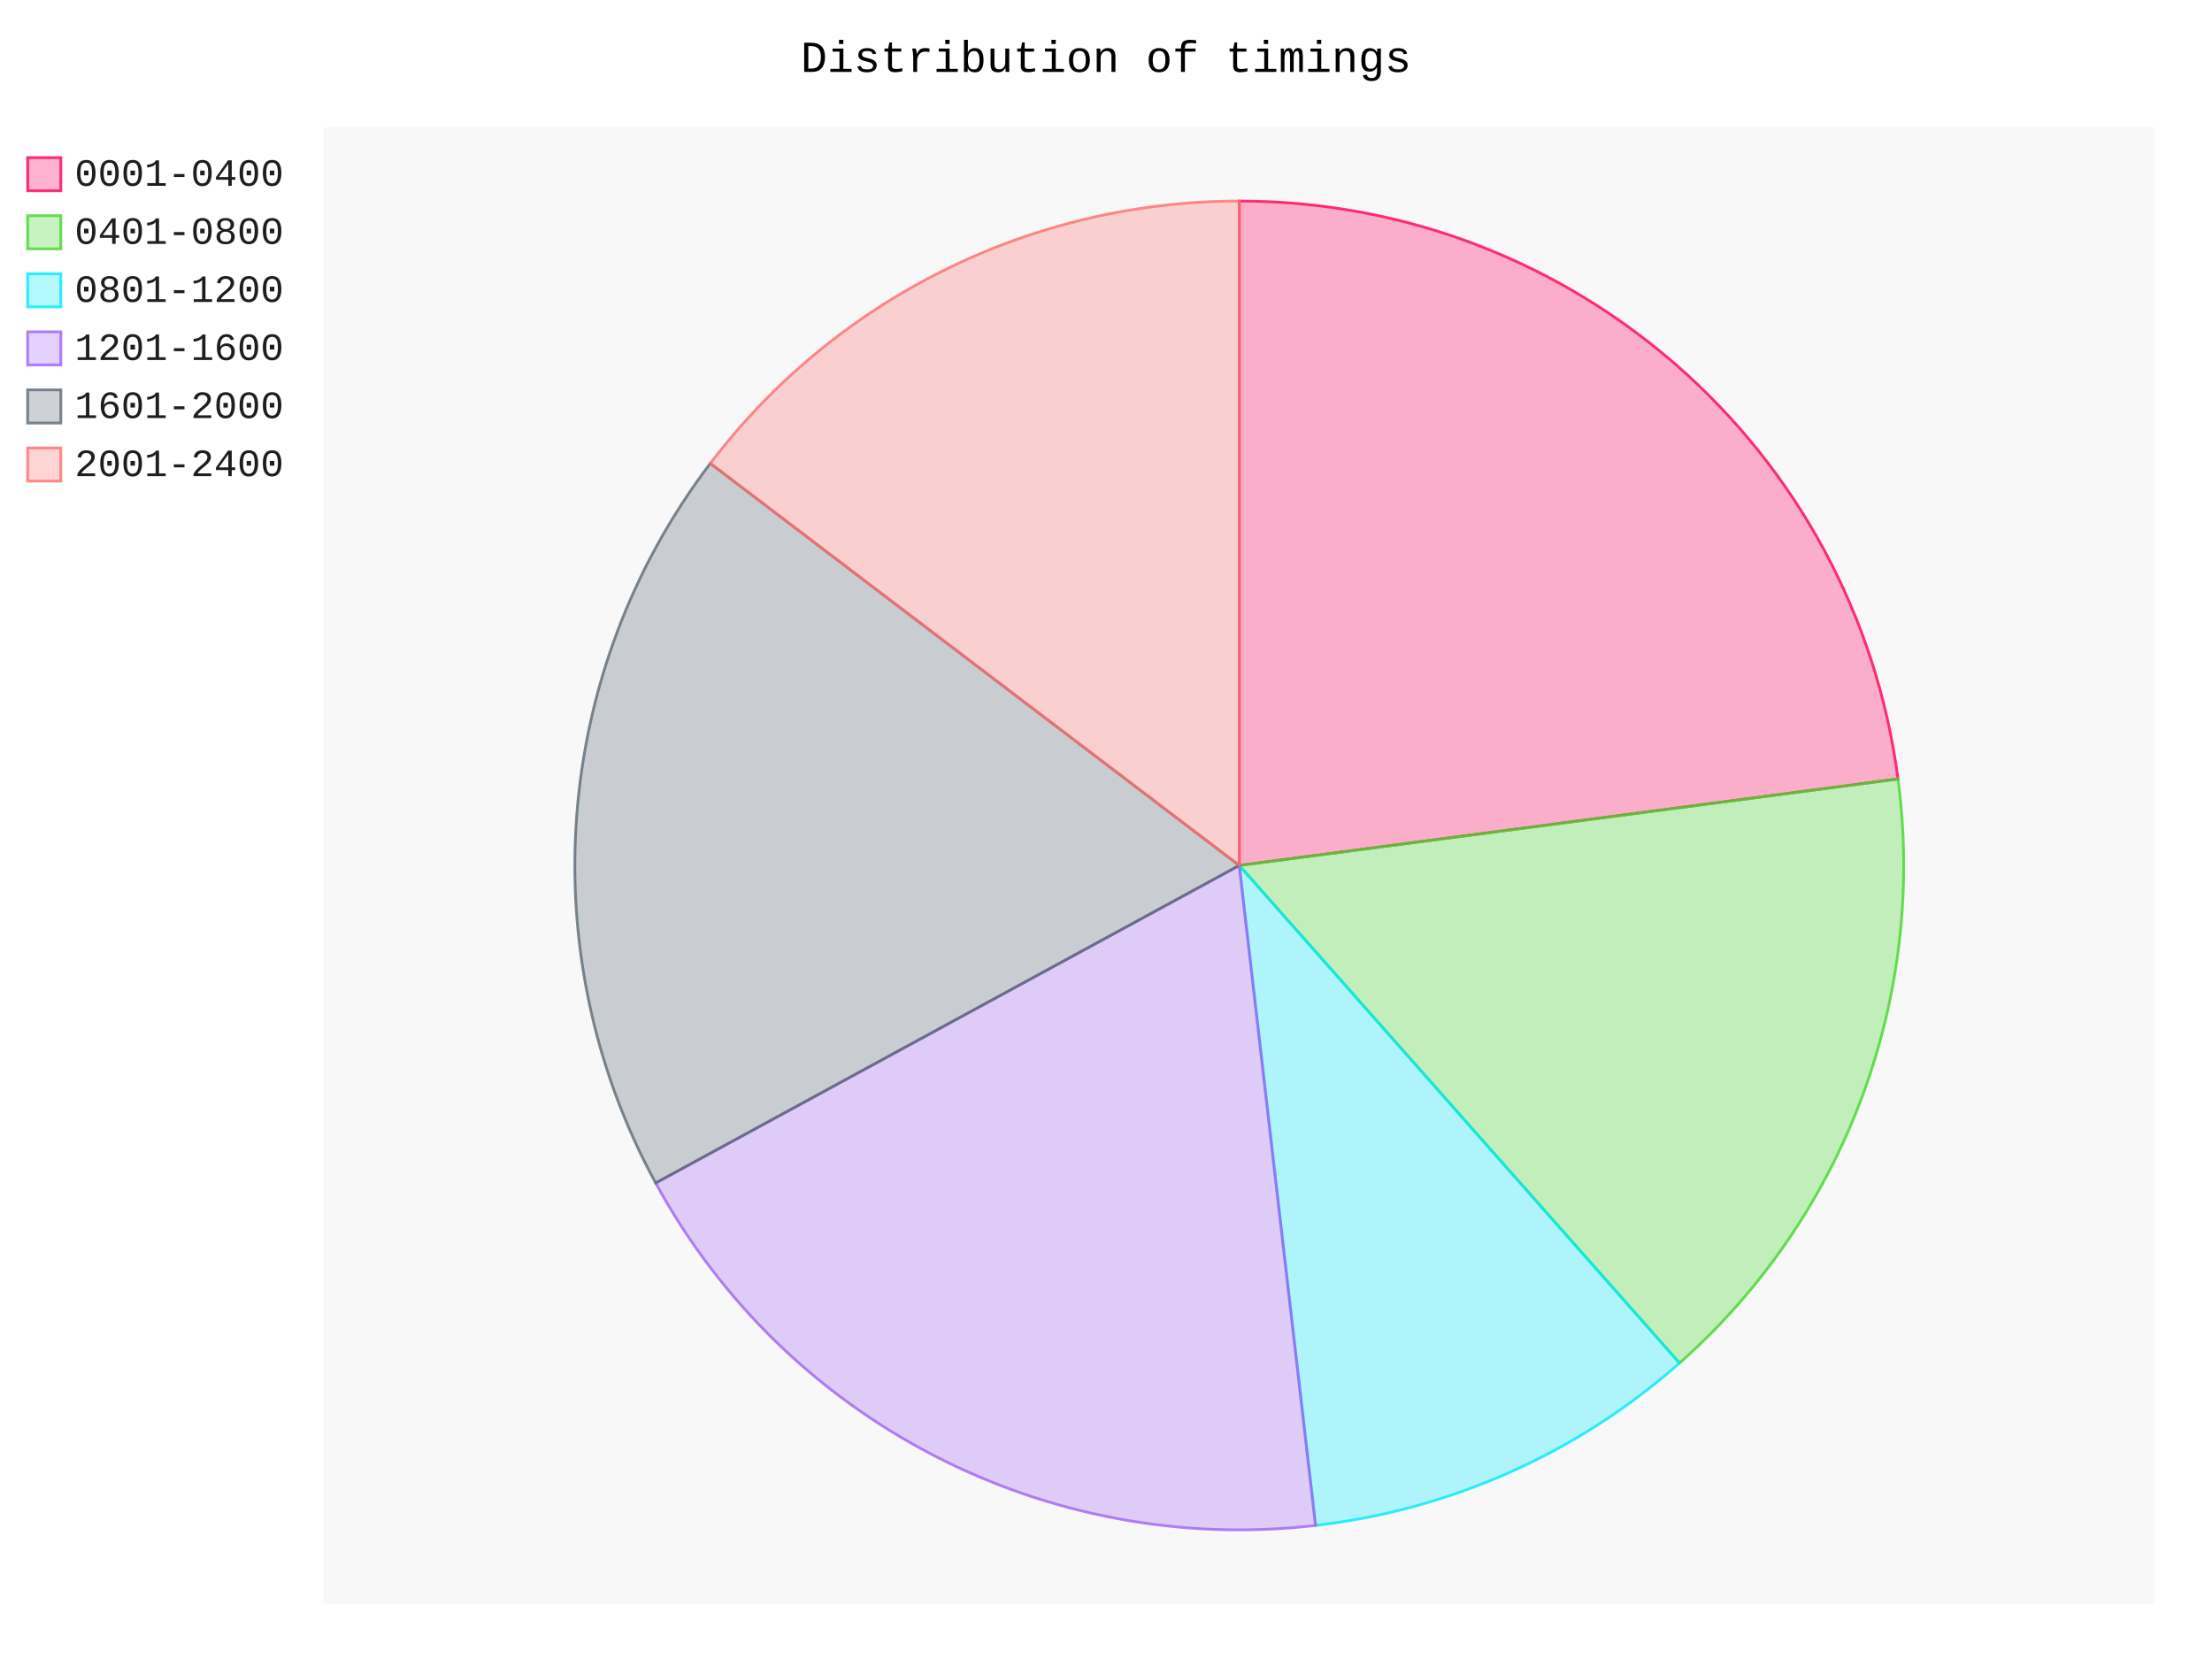
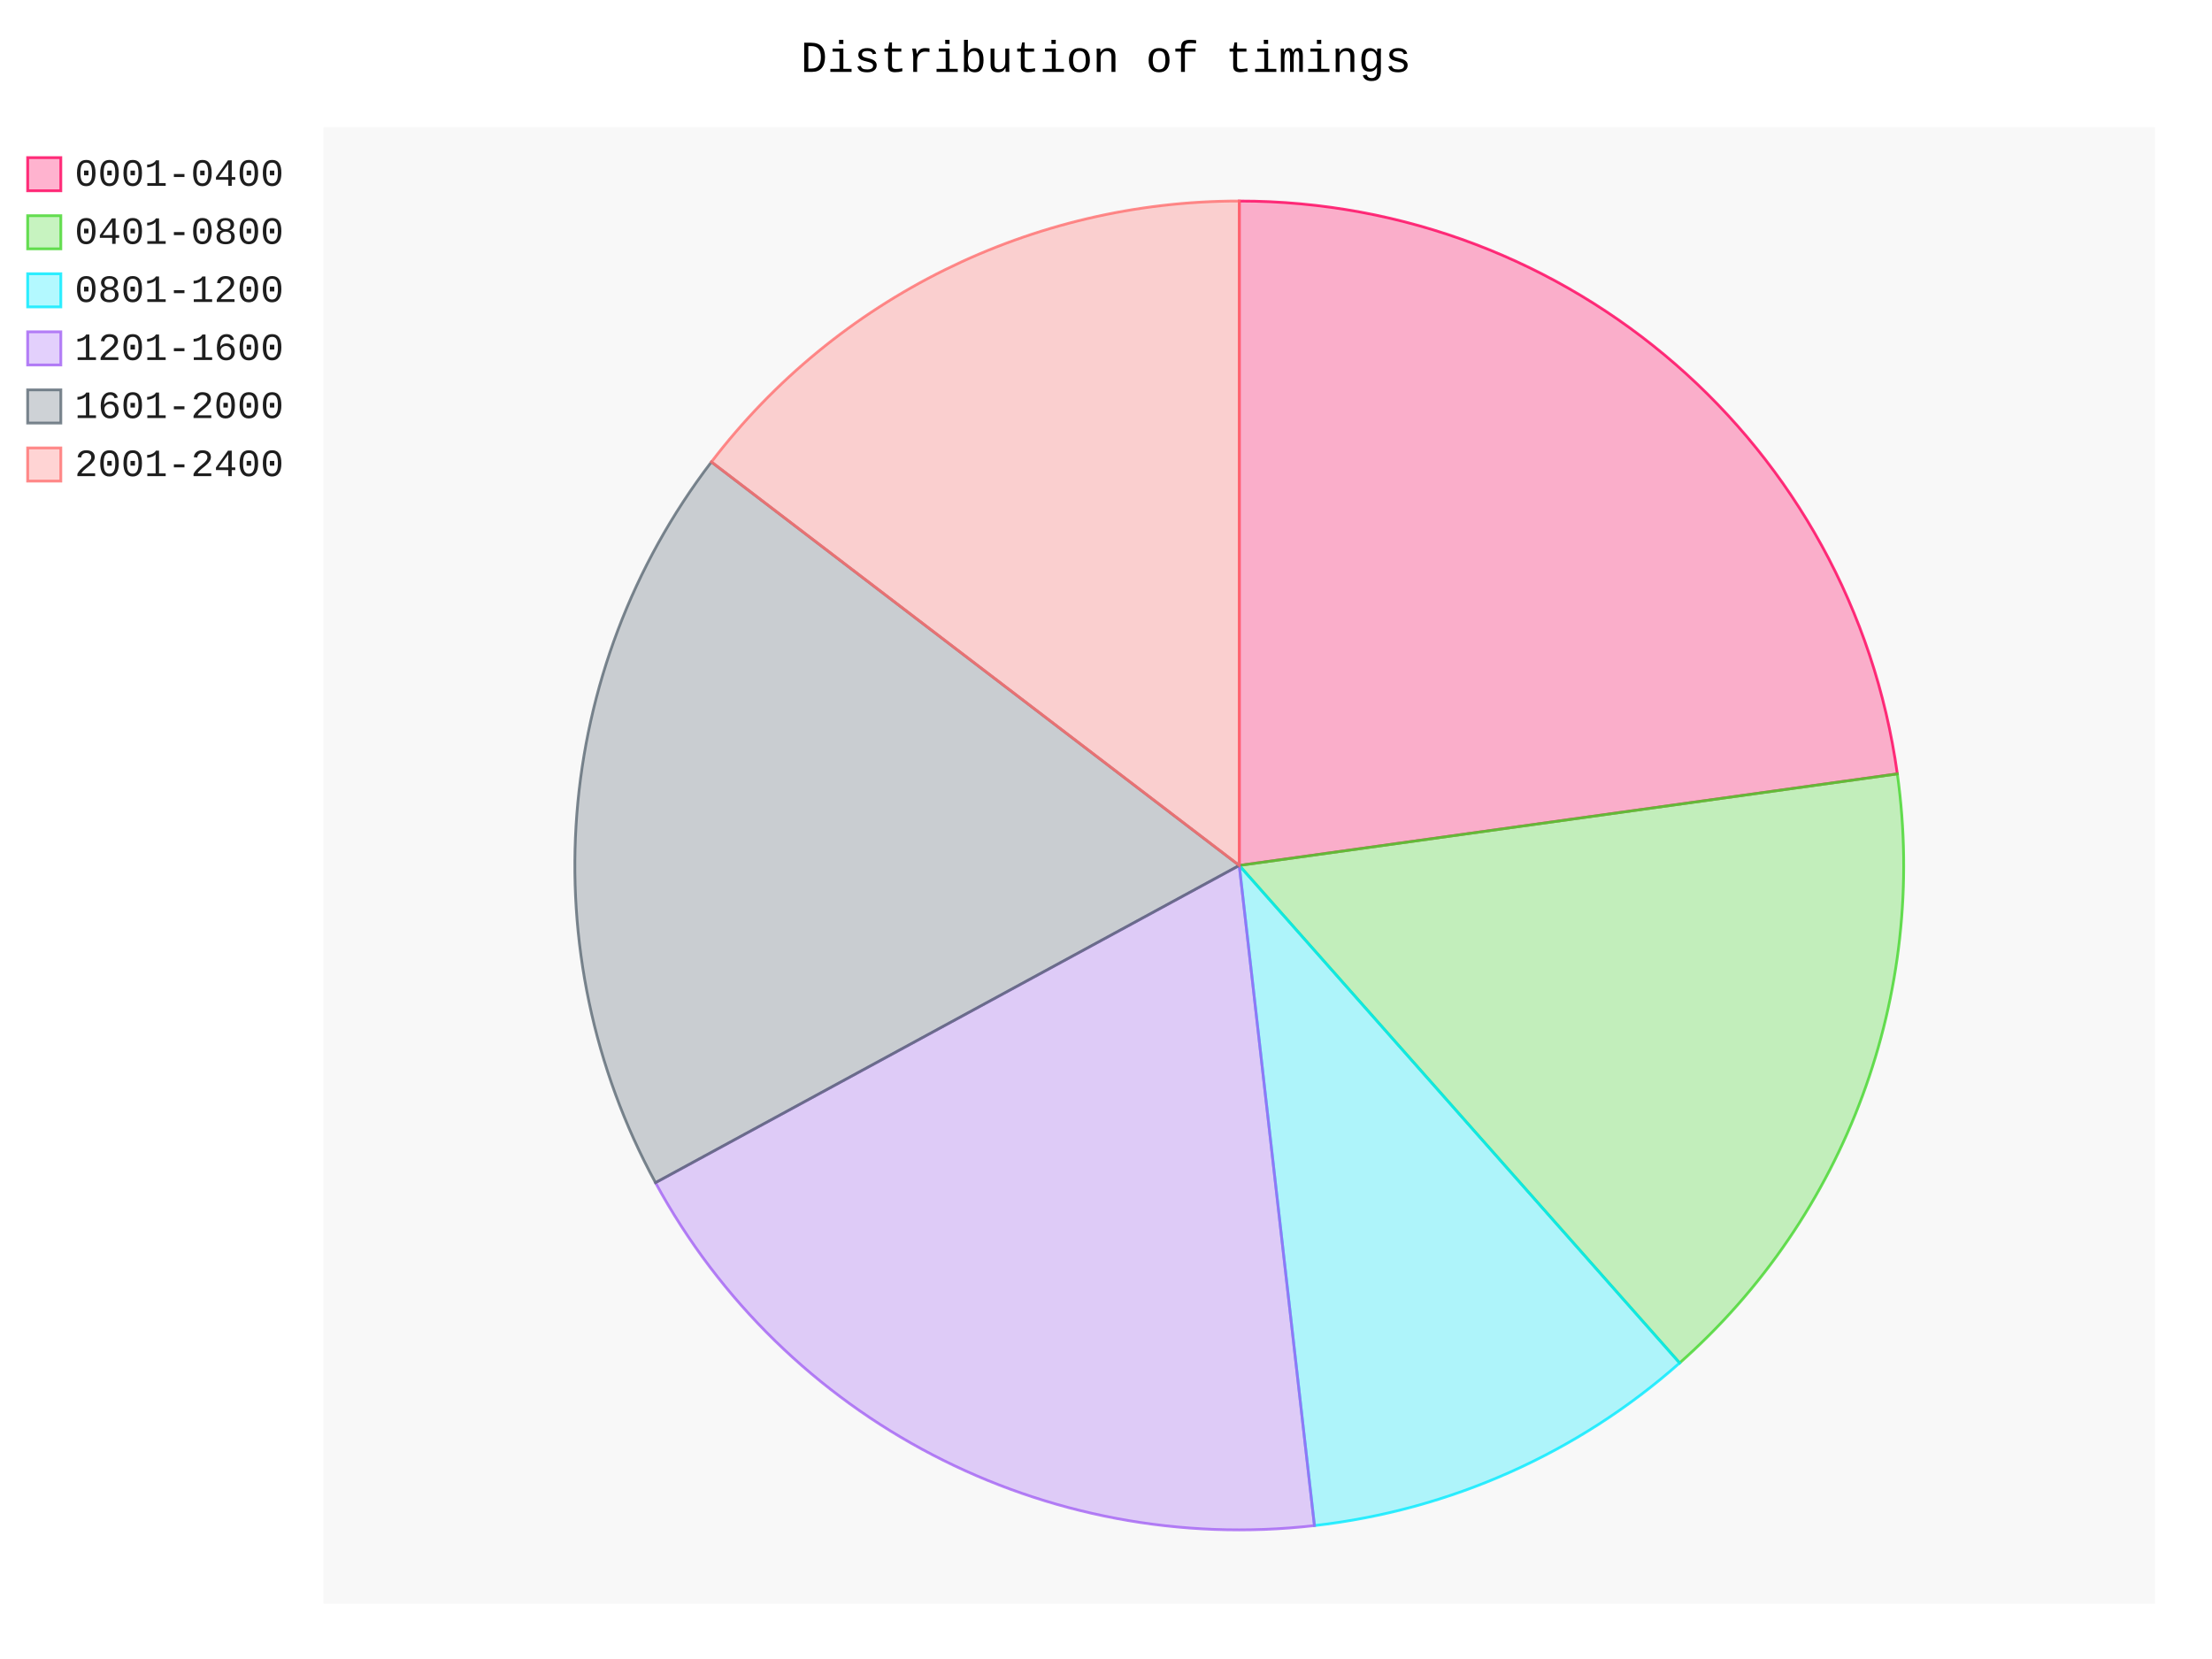
- <svg xmlns="http://www.w3.org/2000/svg" id="chart-271cc1dc-759f-4c2d-855e-678669d99af5" class="pygal-chart" viewBox="0 0 800 600">
+ <svg xmlns="http://www.w3.org/2000/svg" id="chart-b9aa2b3e-75bf-429a-842b-04dfa4bf1ca6" class="pygal-chart" viewBox="0 0 800 600">
  <defs>
-     <style type="text/css">#chart-271cc1dc-759f-4c2d-855e-678669d99af5{-webkit-user-select:none;-webkit-font-smoothing:antialiased;font-family:Consolas,"Liberation Mono",Menlo,Courier,monospace}#chart-271cc1dc-759f-4c2d-855e-678669d99af5 .title{font-family:Consolas,"Liberation Mono",Menlo,Courier,monospace;font-size:16px}#chart-271cc1dc-759f-4c2d-855e-678669d99af5 .legends .legend text{font-family:Consolas,"Liberation Mono",Menlo,Courier,monospace;font-size:14px}#chart-271cc1dc-759f-4c2d-855e-678669d99af5 .axis text{font-family:Consolas,"Liberation Mono",Menlo,Courier,monospace;font-size:8px}#chart-271cc1dc-759f-4c2d-855e-678669d99af5 .axis text.major{font-family:Consolas,"Liberation Mono",Menlo,Courier,monospace;font-size:10px}#chart-271cc1dc-759f-4c2d-855e-678669d99af5 .text-overlay text.value{font-family:Consolas,"Liberation Mono",Menlo,Courier,monospace;font-size:16px}#chart-271cc1dc-759f-4c2d-855e-678669d99af5 .text-overlay text.label{font-family:Consolas,"Liberation Mono",Menlo,Courier,monospace;font-size:10px}#chart-271cc1dc-759f-4c2d-855e-678669d99af5 .tooltip{font-family:Consolas,"Liberation Mono",Menlo,Courier,monospace;font-size:14px}#chart-271cc1dc-759f-4c2d-855e-678669d99af5 text.no_data{font-family:Consolas,"Liberation Mono",Menlo,Courier,monospace;font-size:64px}
- #chart-271cc1dc-759f-4c2d-855e-678669d99af5{background-color:transparent}#chart-271cc1dc-759f-4c2d-855e-678669d99af5 path,#chart-271cc1dc-759f-4c2d-855e-678669d99af5 line,#chart-271cc1dc-759f-4c2d-855e-678669d99af5 rect,#chart-271cc1dc-759f-4c2d-855e-678669d99af5 circle{-webkit-transition:0.3s ease-out;-moz-transition:0.3s ease-out;transition:0.3s ease-out}#chart-271cc1dc-759f-4c2d-855e-678669d99af5 .graph &gt; .background{fill:transparent}#chart-271cc1dc-759f-4c2d-855e-678669d99af5 .plot &gt; .background{fill:#f8f8f8}#chart-271cc1dc-759f-4c2d-855e-678669d99af5 .graph{fill:rgba(30,30,30,1)}#chart-271cc1dc-759f-4c2d-855e-678669d99af5 text.no_data{fill:rgba(0,0,0,1)}#chart-271cc1dc-759f-4c2d-855e-678669d99af5 .title{fill:rgba(0,0,0,1)}#chart-271cc1dc-759f-4c2d-855e-678669d99af5 .legends .legend text{fill:rgba(30,30,30,1)}#chart-271cc1dc-759f-4c2d-855e-678669d99af5 .legends .legend:hover text{fill:rgba(0,0,0,1)}#chart-271cc1dc-759f-4c2d-855e-678669d99af5 .axis .line{stroke:rgba(0,0,0,1)}#chart-271cc1dc-759f-4c2d-855e-678669d99af5 .axis .guide.line{stroke:#aaa}#chart-271cc1dc-759f-4c2d-855e-678669d99af5 .axis .major.line{stroke:rgba(30,30,30,1)}#chart-271cc1dc-759f-4c2d-855e-678669d99af5 .axis text.major{fill:rgba(0,0,0,1)}#chart-271cc1dc-759f-4c2d-855e-678669d99af5 .axis.y .guides:hover .guide.line,#chart-271cc1dc-759f-4c2d-855e-678669d99af5 .line-graph .axis.x .guides:hover .guide.line,#chart-271cc1dc-759f-4c2d-855e-678669d99af5 .stackedline-graph .axis.x .guides:hover .guide.line,#chart-271cc1dc-759f-4c2d-855e-678669d99af5 .xy-graph .axis.x .guides:hover .guide.line{stroke:rgba(0,0,0,1)}#chart-271cc1dc-759f-4c2d-855e-678669d99af5 .axis .guides:hover text{fill:rgba(0,0,0,1)}#chart-271cc1dc-759f-4c2d-855e-678669d99af5 .reactive{fill-opacity:.3;stroke-opacity:.8;stroke-width:1}#chart-271cc1dc-759f-4c2d-855e-678669d99af5 .ci{stroke:rgba(30,30,30,1)}#chart-271cc1dc-759f-4c2d-855e-678669d99af5 .reactive.active,#chart-271cc1dc-759f-4c2d-855e-678669d99af5 .active .reactive{fill-opacity:.8;stroke-opacity:.95;stroke-width:4}#chart-271cc1dc-759f-4c2d-855e-678669d99af5 .ci .reactive.active{stroke-width:1.5}#chart-271cc1dc-759f-4c2d-855e-678669d99af5 .series text{fill:rgba(0,0,0,1)}#chart-271cc1dc-759f-4c2d-855e-678669d99af5 .tooltip rect{fill:#f8f8f8;stroke:rgba(0,0,0,1);-webkit-transition:opacity 0.3s ease-out;-moz-transition:opacity 0.3s ease-out;transition:opacity 0.3s ease-out}#chart-271cc1dc-759f-4c2d-855e-678669d99af5 .tooltip .label{fill:rgba(30,30,30,1)}#chart-271cc1dc-759f-4c2d-855e-678669d99af5 .tooltip .label{fill:rgba(30,30,30,1)}#chart-271cc1dc-759f-4c2d-855e-678669d99af5 .tooltip .legend{font-size:.8em;fill:#aaa}#chart-271cc1dc-759f-4c2d-855e-678669d99af5 .tooltip .x_label{font-size:.6em;fill:rgba(0,0,0,1)}#chart-271cc1dc-759f-4c2d-855e-678669d99af5 .tooltip .xlink{font-size:.5em;text-decoration:underline}#chart-271cc1dc-759f-4c2d-855e-678669d99af5 .tooltip .value{font-size:1.5em}#chart-271cc1dc-759f-4c2d-855e-678669d99af5 .bound{font-size:.5em}#chart-271cc1dc-759f-4c2d-855e-678669d99af5 .max-value{font-size:.75em;fill:#aaa}#chart-271cc1dc-759f-4c2d-855e-678669d99af5 .map-element{fill:#f8f8f8;stroke:#aaa !important}#chart-271cc1dc-759f-4c2d-855e-678669d99af5 .map-element .reactive{fill-opacity:inherit;stroke-opacity:inherit}#chart-271cc1dc-759f-4c2d-855e-678669d99af5 .color-0,#chart-271cc1dc-759f-4c2d-855e-678669d99af5 .color-0 a:visited{stroke:#ff005d;fill:#ff005d}#chart-271cc1dc-759f-4c2d-855e-678669d99af5 .color-1,#chart-271cc1dc-759f-4c2d-855e-678669d99af5 .color-1 a:visited{stroke:#44d62c;fill:#44d62c}#chart-271cc1dc-759f-4c2d-855e-678669d99af5 .color-2,#chart-271cc1dc-759f-4c2d-855e-678669d99af5 .color-2 a:visited{stroke:#00eaff;fill:#00eaff}#chart-271cc1dc-759f-4c2d-855e-678669d99af5 .color-3,#chart-271cc1dc-759f-4c2d-855e-678669d99af5 .color-3 a:visited{stroke:#a262f4;fill:#a262f4}#chart-271cc1dc-759f-4c2d-855e-678669d99af5 .color-4,#chart-271cc1dc-759f-4c2d-855e-678669d99af5 .color-4 a:visited{stroke:#5c6975;fill:#5c6975}#chart-271cc1dc-759f-4c2d-855e-678669d99af5 .color-5,#chart-271cc1dc-759f-4c2d-855e-678669d99af5 .color-5 a:visited{stroke:#ff6e6e;fill:#ff6e6e}#chart-271cc1dc-759f-4c2d-855e-678669d99af5 .text-overlay .color-0 text{fill:black}#chart-271cc1dc-759f-4c2d-855e-678669d99af5 .text-overlay .color-1 text{fill:black}#chart-271cc1dc-759f-4c2d-855e-678669d99af5 .text-overlay .color-2 text{fill:black}#chart-271cc1dc-759f-4c2d-855e-678669d99af5 .text-overlay .color-3 text{fill:black}#chart-271cc1dc-759f-4c2d-855e-678669d99af5 .text-overlay .color-4 text{fill:black}#chart-271cc1dc-759f-4c2d-855e-678669d99af5 .text-overlay .color-5 text{fill:black}
- #chart-271cc1dc-759f-4c2d-855e-678669d99af5 text.no_data{text-anchor:middle}#chart-271cc1dc-759f-4c2d-855e-678669d99af5 .guide.line{fill:none}#chart-271cc1dc-759f-4c2d-855e-678669d99af5 .centered{text-anchor:middle}#chart-271cc1dc-759f-4c2d-855e-678669d99af5 .title{text-anchor:middle}#chart-271cc1dc-759f-4c2d-855e-678669d99af5 .legends .legend text{fill-opacity:1}#chart-271cc1dc-759f-4c2d-855e-678669d99af5 .axis.x text{text-anchor:middle}#chart-271cc1dc-759f-4c2d-855e-678669d99af5 .axis.x:not(.web) text[transform]{text-anchor:start}#chart-271cc1dc-759f-4c2d-855e-678669d99af5 .axis.x:not(.web) text[transform].backwards{text-anchor:end}#chart-271cc1dc-759f-4c2d-855e-678669d99af5 .axis.y text{text-anchor:end}#chart-271cc1dc-759f-4c2d-855e-678669d99af5 .axis.y text[transform].backwards{text-anchor:start}#chart-271cc1dc-759f-4c2d-855e-678669d99af5 .axis.y2 text{text-anchor:start}#chart-271cc1dc-759f-4c2d-855e-678669d99af5 .axis.y2 text[transform].backwards{text-anchor:end}#chart-271cc1dc-759f-4c2d-855e-678669d99af5 .axis .guide.line{stroke-dasharray:4,4;stroke:#ccc}#chart-271cc1dc-759f-4c2d-855e-678669d99af5 .axis .major.guide.line{stroke-dasharray:6,6;stroke:#bbb}#chart-271cc1dc-759f-4c2d-855e-678669d99af5 .horizontal .axis.y .guide.line,#chart-271cc1dc-759f-4c2d-855e-678669d99af5 .horizontal .axis.y2 .guide.line,#chart-271cc1dc-759f-4c2d-855e-678669d99af5 .vertical .axis.x .guide.line{opacity:0}#chart-271cc1dc-759f-4c2d-855e-678669d99af5 .horizontal .axis.always_show .guide.line,#chart-271cc1dc-759f-4c2d-855e-678669d99af5 .vertical .axis.always_show .guide.line{opacity:1 !important}#chart-271cc1dc-759f-4c2d-855e-678669d99af5 .axis.y .guides:hover .guide.line,#chart-271cc1dc-759f-4c2d-855e-678669d99af5 .axis.y2 .guides:hover .guide.line,#chart-271cc1dc-759f-4c2d-855e-678669d99af5 .axis.x .guides:hover .guide.line{opacity:1}#chart-271cc1dc-759f-4c2d-855e-678669d99af5 .axis .guides:hover text{opacity:1}#chart-271cc1dc-759f-4c2d-855e-678669d99af5 .nofill{fill:none}#chart-271cc1dc-759f-4c2d-855e-678669d99af5 .subtle-fill{fill-opacity:.2}#chart-271cc1dc-759f-4c2d-855e-678669d99af5 .dot{stroke-width:1px;fill-opacity:1;stroke-opacity:1}#chart-271cc1dc-759f-4c2d-855e-678669d99af5 .dot.active{stroke-width:5px}#chart-271cc1dc-759f-4c2d-855e-678669d99af5 .dot.negative{fill:transparent}#chart-271cc1dc-759f-4c2d-855e-678669d99af5 text,#chart-271cc1dc-759f-4c2d-855e-678669d99af5 tspan{stroke:none !important}#chart-271cc1dc-759f-4c2d-855e-678669d99af5 .series text.active{opacity:1}#chart-271cc1dc-759f-4c2d-855e-678669d99af5 .tooltip rect{fill-opacity:.95;stroke-width:.5}#chart-271cc1dc-759f-4c2d-855e-678669d99af5 .tooltip text{fill-opacity:1}#chart-271cc1dc-759f-4c2d-855e-678669d99af5 .showable{visibility:hidden}#chart-271cc1dc-759f-4c2d-855e-678669d99af5 .showable.shown{visibility:visible}#chart-271cc1dc-759f-4c2d-855e-678669d99af5 .gauge-background{fill:rgba(240,240,240,1);stroke:none}#chart-271cc1dc-759f-4c2d-855e-678669d99af5 .bg-lines{stroke:transparent;stroke-width:2px}</style>
+     <style type="text/css">#chart-b9aa2b3e-75bf-429a-842b-04dfa4bf1ca6{-webkit-user-select:none;-webkit-font-smoothing:antialiased;font-family:Consolas,"Liberation Mono",Menlo,Courier,monospace}#chart-b9aa2b3e-75bf-429a-842b-04dfa4bf1ca6 .title{font-family:Consolas,"Liberation Mono",Menlo,Courier,monospace;font-size:16px}#chart-b9aa2b3e-75bf-429a-842b-04dfa4bf1ca6 .legends .legend text{font-family:Consolas,"Liberation Mono",Menlo,Courier,monospace;font-size:14px}#chart-b9aa2b3e-75bf-429a-842b-04dfa4bf1ca6 .axis text{font-family:Consolas,"Liberation Mono",Menlo,Courier,monospace;font-size:8px}#chart-b9aa2b3e-75bf-429a-842b-04dfa4bf1ca6 .axis text.major{font-family:Consolas,"Liberation Mono",Menlo,Courier,monospace;font-size:10px}#chart-b9aa2b3e-75bf-429a-842b-04dfa4bf1ca6 .text-overlay text.value{font-family:Consolas,"Liberation Mono",Menlo,Courier,monospace;font-size:16px}#chart-b9aa2b3e-75bf-429a-842b-04dfa4bf1ca6 .text-overlay text.label{font-family:Consolas,"Liberation Mono",Menlo,Courier,monospace;font-size:10px}#chart-b9aa2b3e-75bf-429a-842b-04dfa4bf1ca6 .tooltip{font-family:Consolas,"Liberation Mono",Menlo,Courier,monospace;font-size:14px}#chart-b9aa2b3e-75bf-429a-842b-04dfa4bf1ca6 text.no_data{font-family:Consolas,"Liberation Mono",Menlo,Courier,monospace;font-size:64px}
+ #chart-b9aa2b3e-75bf-429a-842b-04dfa4bf1ca6{background-color:transparent}#chart-b9aa2b3e-75bf-429a-842b-04dfa4bf1ca6 path,#chart-b9aa2b3e-75bf-429a-842b-04dfa4bf1ca6 line,#chart-b9aa2b3e-75bf-429a-842b-04dfa4bf1ca6 rect,#chart-b9aa2b3e-75bf-429a-842b-04dfa4bf1ca6 circle{-webkit-transition:0.3s ease-out;-moz-transition:0.3s ease-out;transition:0.3s ease-out}#chart-b9aa2b3e-75bf-429a-842b-04dfa4bf1ca6 .graph &gt; .background{fill:transparent}#chart-b9aa2b3e-75bf-429a-842b-04dfa4bf1ca6 .plot &gt; .background{fill:#f8f8f8}#chart-b9aa2b3e-75bf-429a-842b-04dfa4bf1ca6 .graph{fill:rgba(30,30,30,1)}#chart-b9aa2b3e-75bf-429a-842b-04dfa4bf1ca6 text.no_data{fill:rgba(0,0,0,1)}#chart-b9aa2b3e-75bf-429a-842b-04dfa4bf1ca6 .title{fill:rgba(0,0,0,1)}#chart-b9aa2b3e-75bf-429a-842b-04dfa4bf1ca6 .legends .legend text{fill:rgba(30,30,30,1)}#chart-b9aa2b3e-75bf-429a-842b-04dfa4bf1ca6 .legends .legend:hover text{fill:rgba(0,0,0,1)}#chart-b9aa2b3e-75bf-429a-842b-04dfa4bf1ca6 .axis .line{stroke:rgba(0,0,0,1)}#chart-b9aa2b3e-75bf-429a-842b-04dfa4bf1ca6 .axis .guide.line{stroke:#aaa}#chart-b9aa2b3e-75bf-429a-842b-04dfa4bf1ca6 .axis .major.line{stroke:rgba(30,30,30,1)}#chart-b9aa2b3e-75bf-429a-842b-04dfa4bf1ca6 .axis text.major{fill:rgba(0,0,0,1)}#chart-b9aa2b3e-75bf-429a-842b-04dfa4bf1ca6 .axis.y .guides:hover .guide.line,#chart-b9aa2b3e-75bf-429a-842b-04dfa4bf1ca6 .line-graph .axis.x .guides:hover .guide.line,#chart-b9aa2b3e-75bf-429a-842b-04dfa4bf1ca6 .stackedline-graph .axis.x .guides:hover .guide.line,#chart-b9aa2b3e-75bf-429a-842b-04dfa4bf1ca6 .xy-graph .axis.x .guides:hover .guide.line{stroke:rgba(0,0,0,1)}#chart-b9aa2b3e-75bf-429a-842b-04dfa4bf1ca6 .axis .guides:hover text{fill:rgba(0,0,0,1)}#chart-b9aa2b3e-75bf-429a-842b-04dfa4bf1ca6 .reactive{fill-opacity:.3;stroke-opacity:.8;stroke-width:1}#chart-b9aa2b3e-75bf-429a-842b-04dfa4bf1ca6 .ci{stroke:rgba(30,30,30,1)}#chart-b9aa2b3e-75bf-429a-842b-04dfa4bf1ca6 .reactive.active,#chart-b9aa2b3e-75bf-429a-842b-04dfa4bf1ca6 .active .reactive{fill-opacity:.8;stroke-opacity:.95;stroke-width:4}#chart-b9aa2b3e-75bf-429a-842b-04dfa4bf1ca6 .ci .reactive.active{stroke-width:1.5}#chart-b9aa2b3e-75bf-429a-842b-04dfa4bf1ca6 .series text{fill:rgba(0,0,0,1)}#chart-b9aa2b3e-75bf-429a-842b-04dfa4bf1ca6 .tooltip rect{fill:#f8f8f8;stroke:rgba(0,0,0,1);-webkit-transition:opacity 0.3s ease-out;-moz-transition:opacity 0.3s ease-out;transition:opacity 0.3s ease-out}#chart-b9aa2b3e-75bf-429a-842b-04dfa4bf1ca6 .tooltip .label{fill:rgba(30,30,30,1)}#chart-b9aa2b3e-75bf-429a-842b-04dfa4bf1ca6 .tooltip .label{fill:rgba(30,30,30,1)}#chart-b9aa2b3e-75bf-429a-842b-04dfa4bf1ca6 .tooltip .legend{font-size:.8em;fill:#aaa}#chart-b9aa2b3e-75bf-429a-842b-04dfa4bf1ca6 .tooltip .x_label{font-size:.6em;fill:rgba(0,0,0,1)}#chart-b9aa2b3e-75bf-429a-842b-04dfa4bf1ca6 .tooltip .xlink{font-size:.5em;text-decoration:underline}#chart-b9aa2b3e-75bf-429a-842b-04dfa4bf1ca6 .tooltip .value{font-size:1.5em}#chart-b9aa2b3e-75bf-429a-842b-04dfa4bf1ca6 .bound{font-size:.5em}#chart-b9aa2b3e-75bf-429a-842b-04dfa4bf1ca6 .max-value{font-size:.75em;fill:#aaa}#chart-b9aa2b3e-75bf-429a-842b-04dfa4bf1ca6 .map-element{fill:#f8f8f8;stroke:#aaa !important}#chart-b9aa2b3e-75bf-429a-842b-04dfa4bf1ca6 .map-element .reactive{fill-opacity:inherit;stroke-opacity:inherit}#chart-b9aa2b3e-75bf-429a-842b-04dfa4bf1ca6 .color-0,#chart-b9aa2b3e-75bf-429a-842b-04dfa4bf1ca6 .color-0 a:visited{stroke:#ff005d;fill:#ff005d}#chart-b9aa2b3e-75bf-429a-842b-04dfa4bf1ca6 .color-1,#chart-b9aa2b3e-75bf-429a-842b-04dfa4bf1ca6 .color-1 a:visited{stroke:#44d62c;fill:#44d62c}#chart-b9aa2b3e-75bf-429a-842b-04dfa4bf1ca6 .color-2,#chart-b9aa2b3e-75bf-429a-842b-04dfa4bf1ca6 .color-2 a:visited{stroke:#00eaff;fill:#00eaff}#chart-b9aa2b3e-75bf-429a-842b-04dfa4bf1ca6 .color-3,#chart-b9aa2b3e-75bf-429a-842b-04dfa4bf1ca6 .color-3 a:visited{stroke:#a262f4;fill:#a262f4}#chart-b9aa2b3e-75bf-429a-842b-04dfa4bf1ca6 .color-4,#chart-b9aa2b3e-75bf-429a-842b-04dfa4bf1ca6 .color-4 a:visited{stroke:#5c6975;fill:#5c6975}#chart-b9aa2b3e-75bf-429a-842b-04dfa4bf1ca6 .color-5,#chart-b9aa2b3e-75bf-429a-842b-04dfa4bf1ca6 .color-5 a:visited{stroke:#ff6e6e;fill:#ff6e6e}#chart-b9aa2b3e-75bf-429a-842b-04dfa4bf1ca6 .text-overlay .color-0 text{fill:black}#chart-b9aa2b3e-75bf-429a-842b-04dfa4bf1ca6 .text-overlay .color-1 text{fill:black}#chart-b9aa2b3e-75bf-429a-842b-04dfa4bf1ca6 .text-overlay .color-2 text{fill:black}#chart-b9aa2b3e-75bf-429a-842b-04dfa4bf1ca6 .text-overlay .color-3 text{fill:black}#chart-b9aa2b3e-75bf-429a-842b-04dfa4bf1ca6 .text-overlay .color-4 text{fill:black}#chart-b9aa2b3e-75bf-429a-842b-04dfa4bf1ca6 .text-overlay .color-5 text{fill:black}
+ #chart-b9aa2b3e-75bf-429a-842b-04dfa4bf1ca6 text.no_data{text-anchor:middle}#chart-b9aa2b3e-75bf-429a-842b-04dfa4bf1ca6 .guide.line{fill:none}#chart-b9aa2b3e-75bf-429a-842b-04dfa4bf1ca6 .centered{text-anchor:middle}#chart-b9aa2b3e-75bf-429a-842b-04dfa4bf1ca6 .title{text-anchor:middle}#chart-b9aa2b3e-75bf-429a-842b-04dfa4bf1ca6 .legends .legend text{fill-opacity:1}#chart-b9aa2b3e-75bf-429a-842b-04dfa4bf1ca6 .axis.x text{text-anchor:middle}#chart-b9aa2b3e-75bf-429a-842b-04dfa4bf1ca6 .axis.x:not(.web) text[transform]{text-anchor:start}#chart-b9aa2b3e-75bf-429a-842b-04dfa4bf1ca6 .axis.x:not(.web) text[transform].backwards{text-anchor:end}#chart-b9aa2b3e-75bf-429a-842b-04dfa4bf1ca6 .axis.y text{text-anchor:end}#chart-b9aa2b3e-75bf-429a-842b-04dfa4bf1ca6 .axis.y text[transform].backwards{text-anchor:start}#chart-b9aa2b3e-75bf-429a-842b-04dfa4bf1ca6 .axis.y2 text{text-anchor:start}#chart-b9aa2b3e-75bf-429a-842b-04dfa4bf1ca6 .axis.y2 text[transform].backwards{text-anchor:end}#chart-b9aa2b3e-75bf-429a-842b-04dfa4bf1ca6 .axis .guide.line{stroke-dasharray:4,4;stroke:#ccc}#chart-b9aa2b3e-75bf-429a-842b-04dfa4bf1ca6 .axis .major.guide.line{stroke-dasharray:6,6;stroke:#bbb}#chart-b9aa2b3e-75bf-429a-842b-04dfa4bf1ca6 .horizontal .axis.y .guide.line,#chart-b9aa2b3e-75bf-429a-842b-04dfa4bf1ca6 .horizontal .axis.y2 .guide.line,#chart-b9aa2b3e-75bf-429a-842b-04dfa4bf1ca6 .vertical .axis.x .guide.line{opacity:0}#chart-b9aa2b3e-75bf-429a-842b-04dfa4bf1ca6 .horizontal .axis.always_show .guide.line,#chart-b9aa2b3e-75bf-429a-842b-04dfa4bf1ca6 .vertical .axis.always_show .guide.line{opacity:1 !important}#chart-b9aa2b3e-75bf-429a-842b-04dfa4bf1ca6 .axis.y .guides:hover .guide.line,#chart-b9aa2b3e-75bf-429a-842b-04dfa4bf1ca6 .axis.y2 .guides:hover .guide.line,#chart-b9aa2b3e-75bf-429a-842b-04dfa4bf1ca6 .axis.x .guides:hover .guide.line{opacity:1}#chart-b9aa2b3e-75bf-429a-842b-04dfa4bf1ca6 .axis .guides:hover text{opacity:1}#chart-b9aa2b3e-75bf-429a-842b-04dfa4bf1ca6 .nofill{fill:none}#chart-b9aa2b3e-75bf-429a-842b-04dfa4bf1ca6 .subtle-fill{fill-opacity:.2}#chart-b9aa2b3e-75bf-429a-842b-04dfa4bf1ca6 .dot{stroke-width:1px;fill-opacity:1;stroke-opacity:1}#chart-b9aa2b3e-75bf-429a-842b-04dfa4bf1ca6 .dot.active{stroke-width:5px}#chart-b9aa2b3e-75bf-429a-842b-04dfa4bf1ca6 .dot.negative{fill:transparent}#chart-b9aa2b3e-75bf-429a-842b-04dfa4bf1ca6 text,#chart-b9aa2b3e-75bf-429a-842b-04dfa4bf1ca6 tspan{stroke:none !important}#chart-b9aa2b3e-75bf-429a-842b-04dfa4bf1ca6 .series text.active{opacity:1}#chart-b9aa2b3e-75bf-429a-842b-04dfa4bf1ca6 .tooltip rect{fill-opacity:.95;stroke-width:.5}#chart-b9aa2b3e-75bf-429a-842b-04dfa4bf1ca6 .tooltip text{fill-opacity:1}#chart-b9aa2b3e-75bf-429a-842b-04dfa4bf1ca6 .showable{visibility:hidden}#chart-b9aa2b3e-75bf-429a-842b-04dfa4bf1ca6 .showable.shown{visibility:visible}#chart-b9aa2b3e-75bf-429a-842b-04dfa4bf1ca6 .gauge-background{fill:rgba(240,240,240,1);stroke:none}#chart-b9aa2b3e-75bf-429a-842b-04dfa4bf1ca6 .bg-lines{stroke:transparent;stroke-width:2px}</style>
  </defs>
  <g class="graph pie-graph vertical">
    <rect x="0" y="0" width="800" height="600" class="background" />
    <g transform="translate(117, 46)" class="plot">
      <rect x="0" y="0" width="662.4" height="534" class="background" />
      <g class="series serie-0 color-0">
        <g class="slices">
          <g class="slice">
-             <path d="M331.2 26.7 A240.3 240.3 0 0 1 569.455 235.718 L331.2 267 A0 0 0 0 0 331.2 267 z" class="slice reactive tooltip-trigger" />
+             <path d="M331.2 26.7 A240.3 240.3 0 0 1 569.206 233.878 L331.2 267 A0 0 0 0 0 331.2 267 z" class="slice reactive tooltip-trigger" />
          </g>
        </g>
      </g>
      <g class="series serie-1 color-1">
        <g class="slices">
          <g class="slice">
-             <path d="M569.455 235.718 A240.3 240.3 0 0 1 490.432 446.97 L331.2 267 A0 0 0 0 0 331.2 267 z" class="slice reactive tooltip-trigger" />
+             <path d="M569.206 233.878 A240.3 240.3 0 0 1 490.472 446.935 L331.2 267 A0 0 0 0 0 331.2 267 z" class="slice reactive tooltip-trigger" />
          </g>
        </g>
      </g>
      <g class="series serie-2 color-2">
        <g class="slices">
          <g class="slice">
-             <path d="M490.432 446.97 A240.3 240.3 0 0 1 358.799 505.71 L331.2 267 A0 0 0 0 0 331.2 267 z" class="slice reactive tooltip-trigger" />
+             <path d="M490.472 446.935 A240.3 240.3 0 0 1 358.388 505.757 L331.2 267 A0 0 0 0 0 331.2 267 z" class="slice reactive tooltip-trigger" />
          </g>
        </g>
      </g>
      <g class="series serie-3 color-3">
        <g class="slices">
          <g class="slice">
-             <path d="M358.799 505.71 A240.3 240.3 0 0 1 120.125 381.854 L331.2 267 A0 0 0 0 0 331.2 267 z" class="slice reactive tooltip-trigger" />
+             <path d="M358.388 505.757 A240.3 240.3 0 0 1 120.063 381.739 L331.2 267 A0 0 0 0 0 331.2 267 z" class="slice reactive tooltip-trigger" />
          </g>
        </g>
      </g>
      <g class="series serie-4 color-4">
        <g class="slices">
          <g class="slice">
-             <path d="M120.125 381.854 A240.3 240.3 0 0 1 139.892 121.586 L331.2 267 A0 0 0 0 0 331.2 267 z" class="slice reactive tooltip-trigger" />
+             <path d="M120.063 381.739 A240.3 240.3 0 0 1 140.288 121.066 L331.2 267 A0 0 0 0 0 331.2 267 z" class="slice reactive tooltip-trigger" />
          </g>
        </g>
      </g>
      <g class="series serie-5 color-5">
        <g class="slices">
          <g class="slice">
-             <path d="M139.892 121.586 A240.3 240.3 0 0 1 331.2 26.7 L331.2 267 A0 0 0 0 0 331.2 267 z" class="slice reactive tooltip-trigger" />
+             <path d="M140.288 121.066 A240.3 240.3 0 0 1 331.2 26.7 L331.2 267 A0 0 0 0 0 331.2 267 z" class="slice reactive tooltip-trigger" />
          </g>
        </g>
      </g>
    </g>
    <g class="titles">
      <text x="400.0" y="26" class="title plot_title">Distribution of timings</text>
    </g>
    <g transform="translate(117, 46)" class="plot overlay">
      <g class="series serie-0 color-0" />
      <g class="series serie-1 color-1" />
      <g class="series serie-2 color-2" />
      <g class="series serie-3 color-3" />
      <g class="series serie-4 color-4" />
      <g class="series serie-5 color-5" />
    </g>
    <g transform="translate(117, 46)" class="plot text-overlay">
      <g class="series serie-0 color-0" />
      <g class="series serie-1 color-1" />
      <g class="series serie-2 color-2" />
      <g class="series serie-3 color-3" />
      <g class="series serie-4 color-4" />
      <g class="series serie-5 color-5" />
    </g>
    <g transform="translate(117, 46)" class="plot tooltip-overlay">
      <g transform="translate(0 0)" style="opacity: 0" class="tooltip">
        <rect rx="0" ry="0" width="0" height="0" class="tooltip-box" />
        <g class="text" />
      </g>
    </g>
    <g transform="translate(10, 56)" class="legends">
      <g id="activate-serie-0" class="legend reactive activate-serie">
        <rect x="0.0" y="1.0" width="12" height="12" class="color-0 reactive" />
        <text x="17.0" y="11.2">0001-0400</text>
      </g>
      <g id="activate-serie-1" class="legend reactive activate-serie">
        <rect x="0.0" y="22.0" width="12" height="12" class="color-1 reactive" />
        <text x="17.0" y="32.2">0401-0800</text>
      </g>
      <g id="activate-serie-2" class="legend reactive activate-serie">
        <rect x="0.0" y="43.0" width="12" height="12" class="color-2 reactive" />
        <text x="17.0" y="53.2">0801-1200</text>
      </g>
      <g id="activate-serie-3" class="legend reactive activate-serie">
        <rect x="0.0" y="64.0" width="12" height="12" class="color-3 reactive" />
        <text x="17.0" y="74.2">1201-1600</text>
      </g>
      <g id="activate-serie-4" class="legend reactive activate-serie">
        <rect x="0.0" y="85.0" width="12" height="12" class="color-4 reactive" />
        <text x="17.0" y="95.2">1601-2000</text>
      </g>
      <g id="activate-serie-5" class="legend reactive activate-serie">
        <rect x="0.0" y="106.0" width="12" height="12" class="color-5 reactive" />
        <text x="17.0" y="116.2">2001-2400</text>
      </g>
    </g>
    <g transform="translate(790, 56)" class="legends" />
  </g>
</svg>
